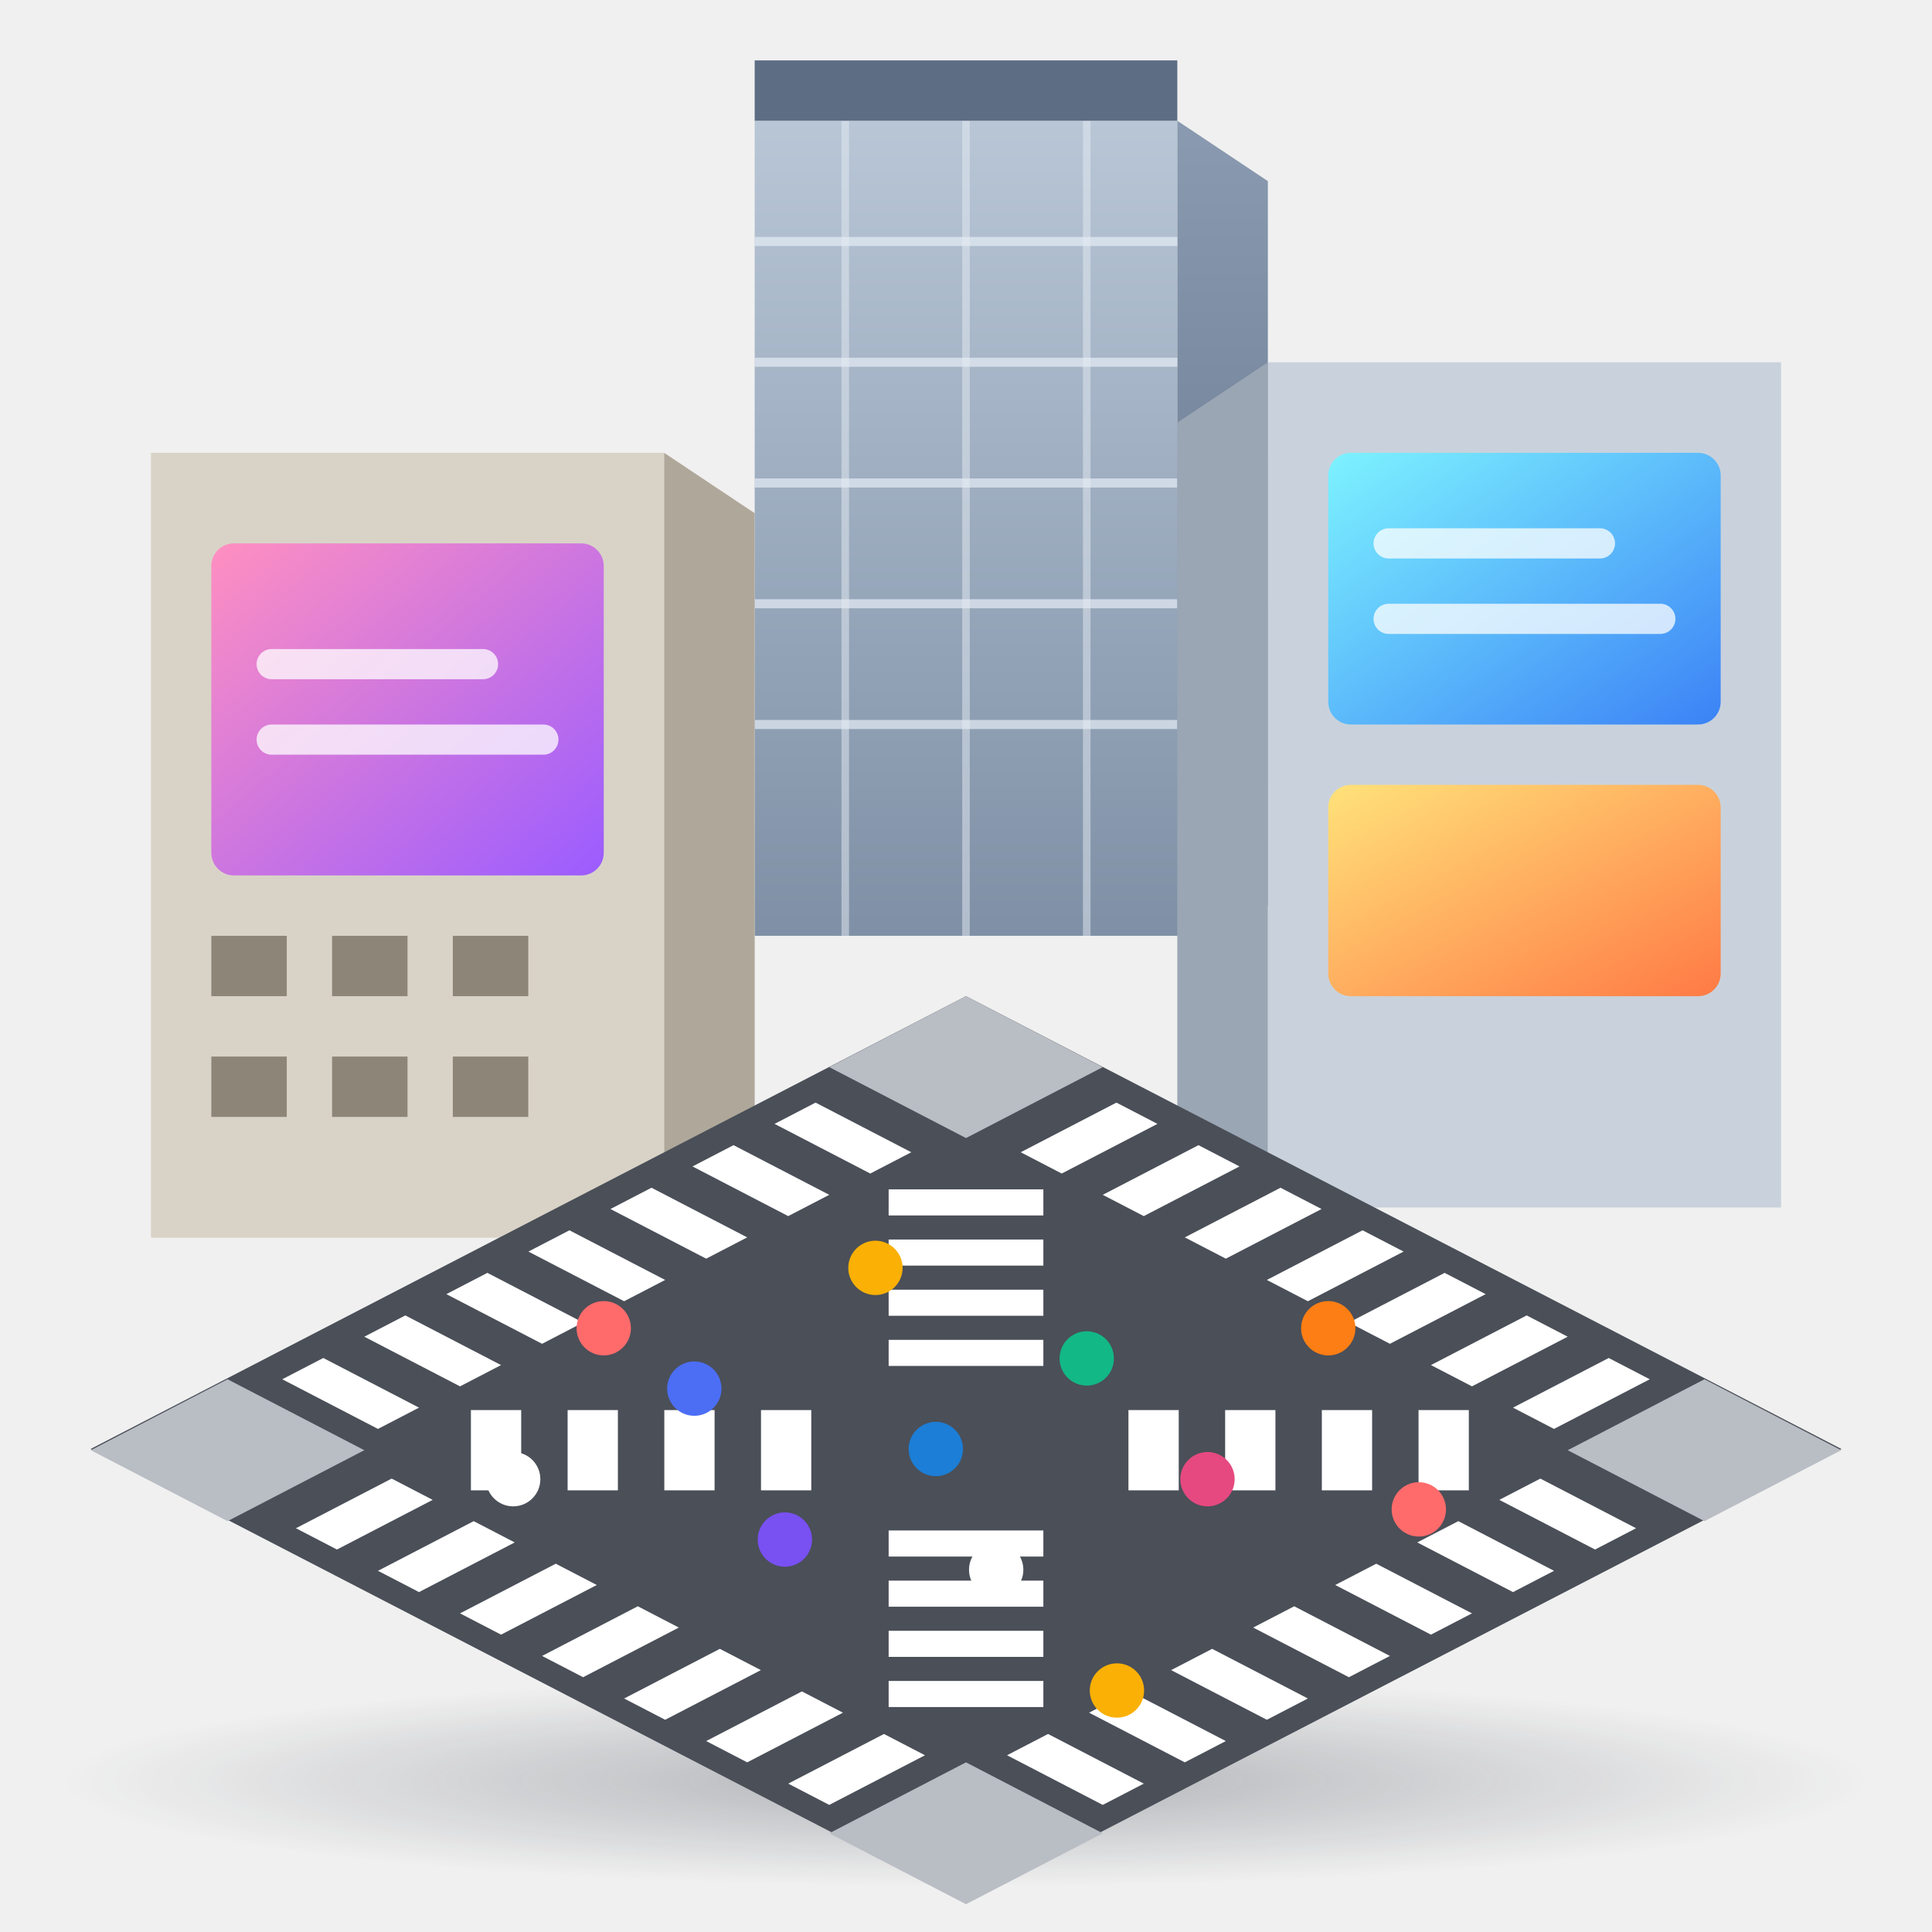
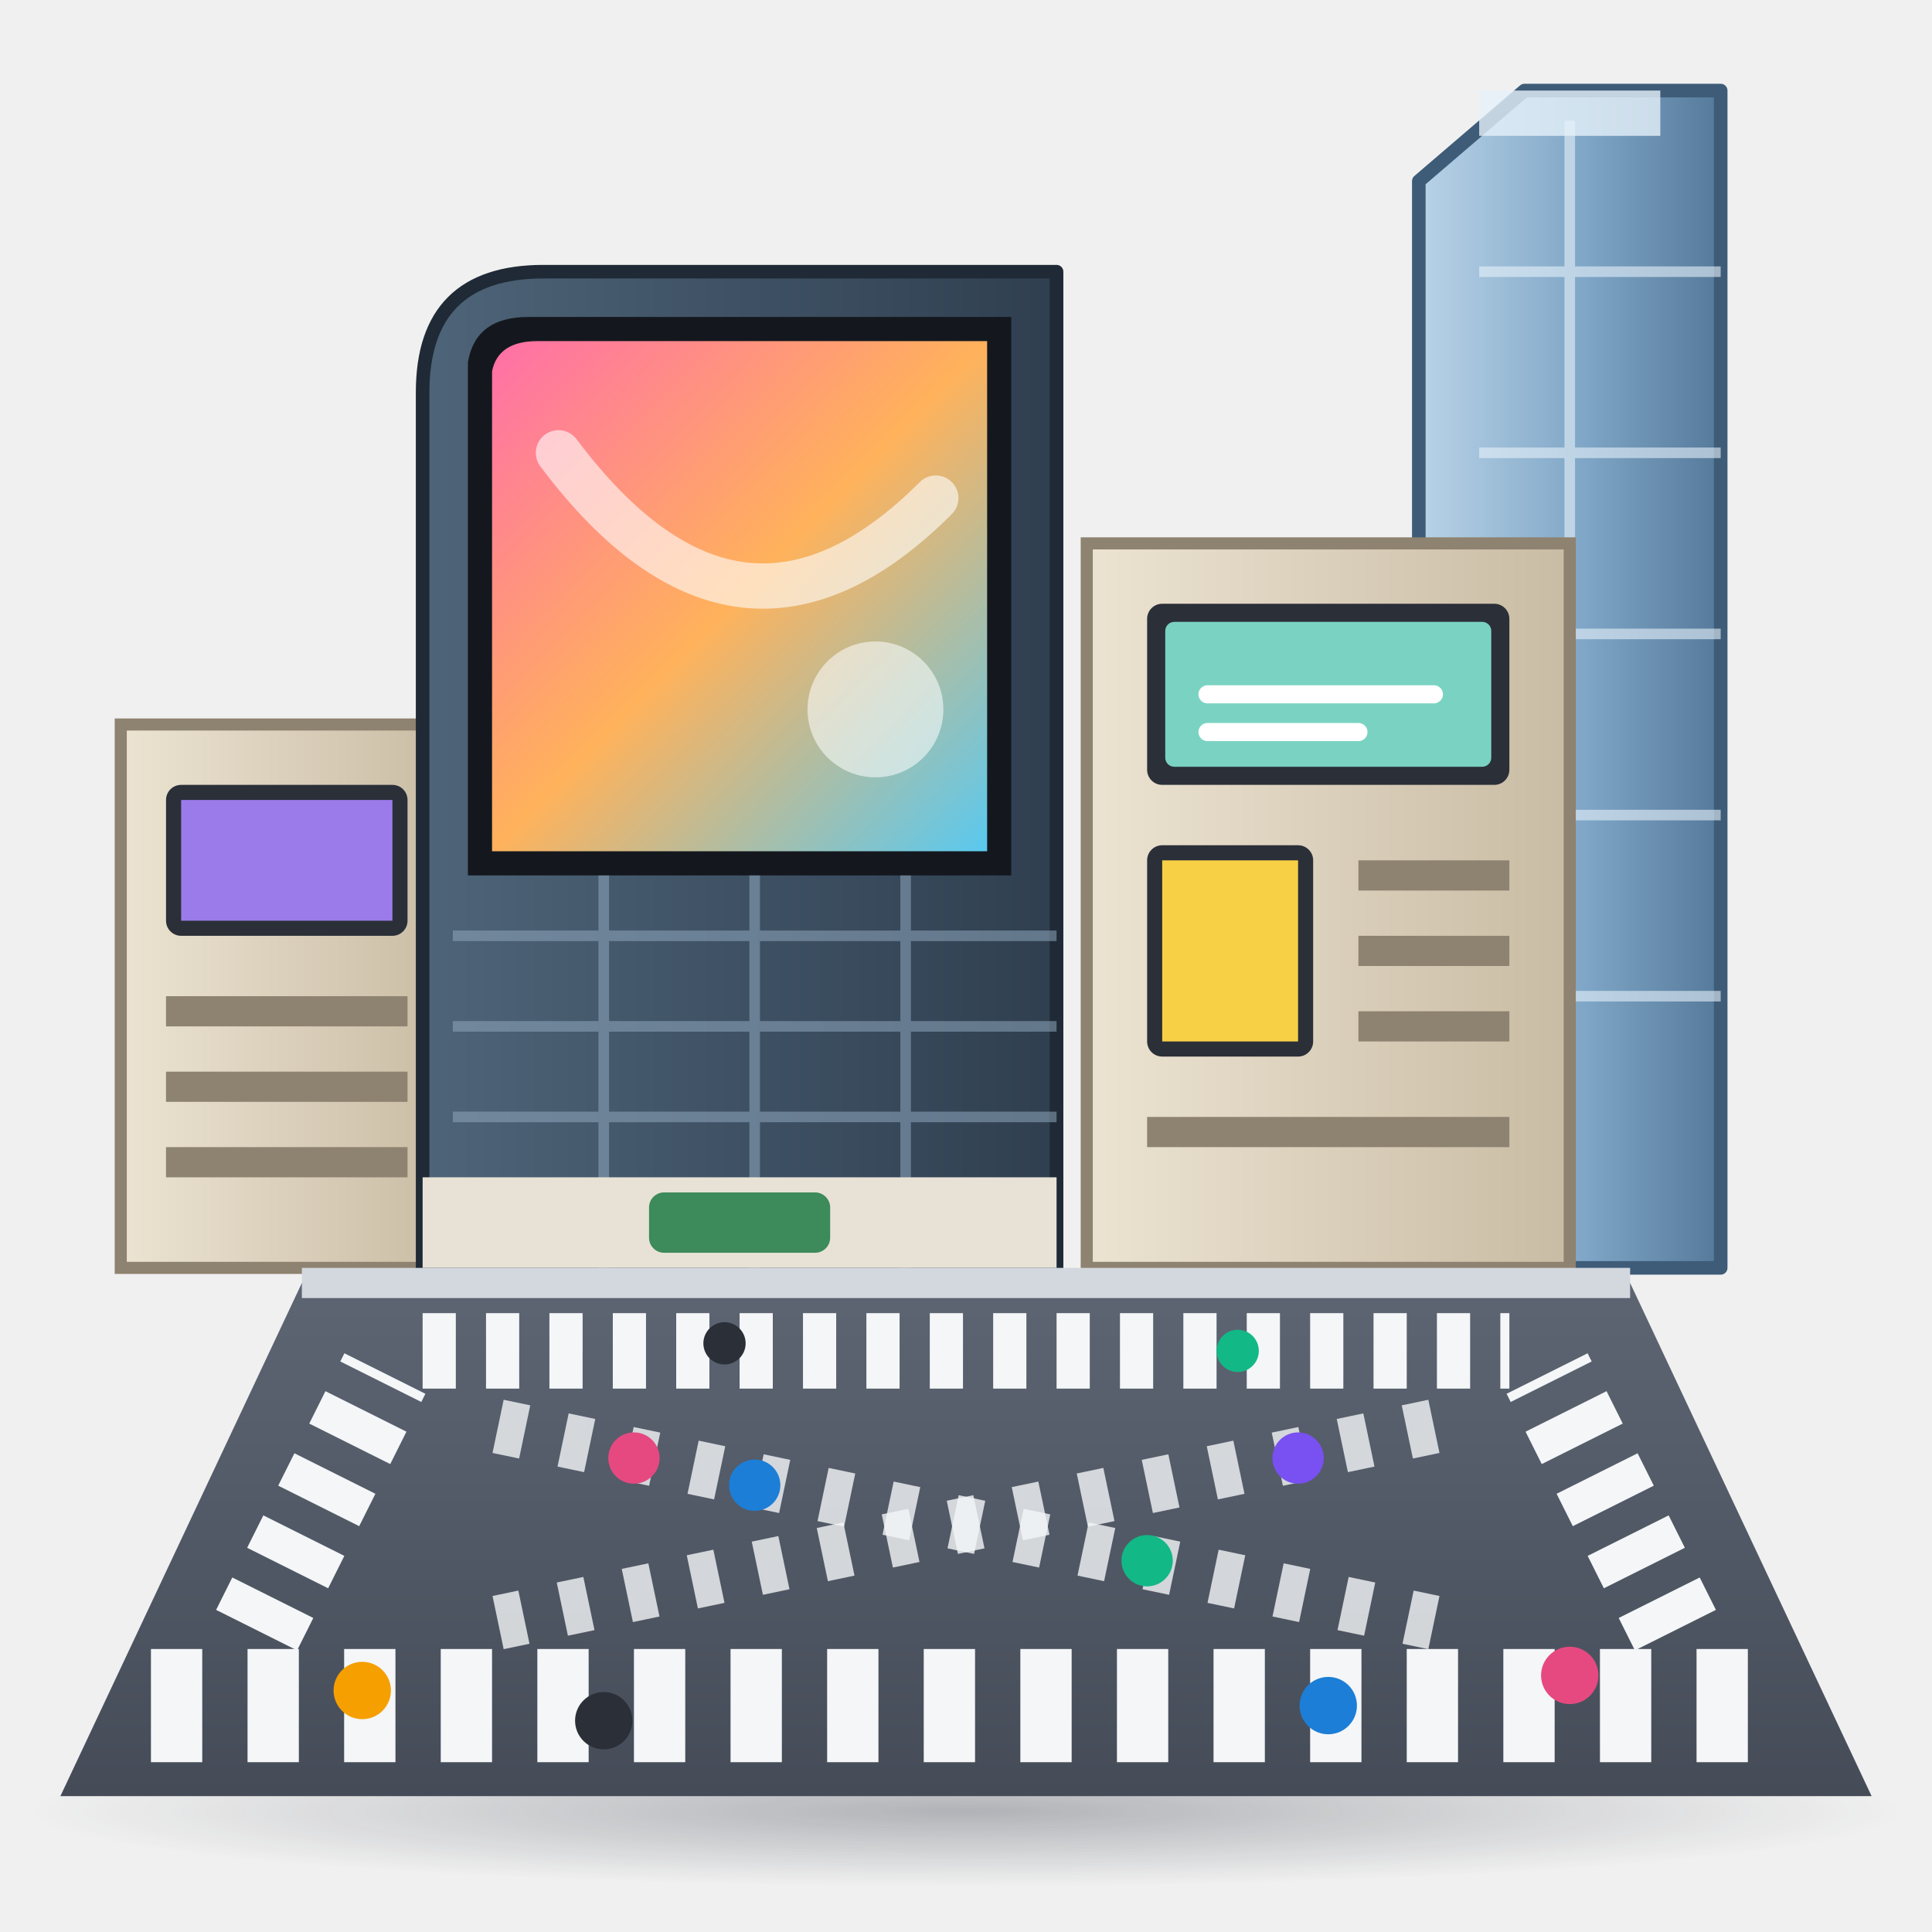
<svg xmlns="http://www.w3.org/2000/svg" viewBox="0 0 128 128">
  <defs>
    <radialGradient id="groundShadow">
      <stop offset="0" stop-color="#1D2433" stop-opacity=".3" />
      <stop offset="1" stop-color="#1D2433" stop-opacity="0" />
    </radialGradient>
-     <linearGradient id="towerFront" x1="0" x2="0" y1="0" y2="1">
-       <stop offset="0" stop-color="#B8C6D6" />
-       <stop offset="1" stop-color="#7F90A6" />
+     <linearGradient id="road" x1="0" x2="0" y1="0" y2="1">
+       <stop offset="0" stop-color="#5D6573" />
+       <stop offset="1" stop-color="#454C58" />
    </linearGradient>
-     <linearGradient id="towerSide" x1="0" x2="0" y1="0" y2="1">
-       <stop offset="0" stop-color="#8A9AB0" />
-       <stop offset="1" stop-color="#5D6D84" />
+     <linearGradient id="towerGlass" x1="0" x2="1" y1="0" y2="0">
+       <stop offset="0" stop-color="#B9D3E8" />
+       <stop offset=".55" stop-color="#7FA6C6" />
+       <stop offset="1" stop-color="#55799A" />
    </linearGradient>
-     <linearGradient id="screenPink" x1="0" x2="1" y1="0" y2="1">
-       <stop offset="0" stop-color="#FF8FC1" />
-       <stop offset="1" stop-color="#9B5CFF" />
+     <linearGradient id="qfrontGlass" x1="0" x2="1" y1="0" y2="0">
+       <stop offset="0" stop-color="#4E6478" />
+       <stop offset="1" stop-color="#2F3F50" />
    </linearGradient>
-     <linearGradient id="screenCyan" x1="0" x2="1" y1="0" y2="1">
-       <stop offset="0" stop-color="#7DF3FF" />
-       <stop offset="1" stop-color="#3B82F6" />
+     <linearGradient id="screen" x1="0" x2="1" y1="0" y2="1">
+       <stop offset="0" stop-color="#FF6FA8" />
+       <stop offset=".5" stop-color="#FFB25B" />
+       <stop offset="1" stop-color="#59C9F0" />
    </linearGradient>
-     <linearGradient id="screenWarm" x1="0" x2="1" y1="0" y2="1">
-       <stop offset="0" stop-color="#FFE27A" />
-       <stop offset="1" stop-color="#FF7A45" />
+     <linearGradient id="beigeBlock" x1="0" x2="1" y1="0" y2="0">
+       <stop offset="0" stop-color="#ECE3D2" />
+       <stop offset="1" stop-color="#C9BCA4" />
    </linearGradient>
+     <clipPath id="roadArea">
+       <path d="M4 119H124L108 85H20Z" />
+     </clipPath>
  </defs>
-   <ellipse cx="64" cy="118" rx="60" ry="7" fill="url(#groundShadow)" />
-   <path d="M50 62V8H78V62Z" fill="url(#towerFront)" />
-   <path d="M78 62V8L84 12V60Z" fill="url(#towerSide)" />
-   <path d="M50 16H78M50 24H78M50 32H78M50 40H78M50 48H78" stroke="#E6EDF5" stroke-width=".6" stroke-opacity=".7" />
-   <path d="M56 8V62M64 8V62M72 8V62" stroke="#E6EDF5" stroke-width=".5" stroke-opacity=".5" />
-   <rect x="50" y="4" width="28" height="4" fill="#5D6D84" />
-   <path d="M10 82V30H44V82Z" fill="#D9D3C7" />
-   <path d="M44 82V30L50 34V78Z" fill="#AFA89A" />
-   <rect x="14" y="36" width="26" height="22" rx="1.5" fill="url(#screenPink)" />
-   <path d="M18 44H32M18 49H36" stroke="#FFFFFF" stroke-width="2" stroke-opacity=".75" stroke-linecap="round" />
-   <g fill="#8D8678">
-     <rect x="14" y="62" width="5" height="4" />
-     <rect x="22" y="62" width="5" height="4" />
-     <rect x="30" y="62" width="5" height="4" />
-     <rect x="14" y="70" width="5" height="4" />
-     <rect x="22" y="70" width="5" height="4" />
-     <rect x="30" y="70" width="5" height="4" />
+   <ellipse cx="64" cy="120" rx="62" ry="5" fill="url(#groundShadow)" />
+   <path d="M94 84V12L101 6H114V84Z" fill="url(#towerGlass)" stroke="#3E5C78" stroke-width=".9" stroke-linejoin="round" />
+   <path d="M98 18H114M98 30H114M98 42H114M98 54H114M98 66H114M104 8V84" stroke="#E6F1FA" stroke-opacity=".6" stroke-width=".7" />
+   <rect x="98" y="6" width="12" height="3" fill="#E6F1FA" opacity=".8" />
+   <path d="M72 84V36H104V84Z" fill="url(#beigeBlock)" stroke="#8E8270" stroke-width=".8" />
+   <rect x="76" y="40" width="24" height="12" rx="1" fill="#2B2F38" />
+   <rect x="77.2" y="41.2" width="21.6" height="9.6" rx=".6" fill="#7AD3C2" />
+   <path d="M80 46H95M80 48.5H90" stroke="#FFFFFF" stroke-width="1.2" stroke-linecap="round" />
+   <rect x="76" y="56" width="11" height="14" rx="1" fill="#2B2F38" />
+   <rect x="77" y="57" width="9" height="12" fill="#F7D046" />
+   <g fill="#8E8270">
+     <rect x="90" y="57" width="10" height="2" />
+     <rect x="90" y="62" width="10" height="2" />
+     <rect x="90" y="67" width="10" height="2" />
+     <rect x="76" y="74" width="24" height="2" />
  </g>
-   <path d="M84 80V24H118V80Z" fill="#C9D2DC" />
-   <path d="M84 80V24L78 28V76Z" fill="#9AA6B4" />
-   <rect x="88" y="30" width="26" height="18" rx="1.5" fill="url(#screenCyan)" />
-   <rect x="88" y="52" width="26" height="14" rx="1.5" fill="url(#screenWarm)" />
-   <path d="M92 36H106M92 41H110" stroke="#FFFFFF" stroke-width="2" stroke-opacity=".75" stroke-linecap="round" />
-   <path d="M64 66 122 96 64 126 6 96Z" fill="#4A4F58" />
-   <g transform="matrix(.906 .47 -.906 .47 64 66)">
-     <path d="M0 0H10V10H0ZM54 0H64V10H54ZM0 54H10V64H0ZM54 54H64V64H54Z" fill="#B9BDC4" />
-     <g fill="#FFFFFF">
-       <rect x="13" y="2" width="3" height="7" />
-       <rect x="19" y="2" width="3" height="7" />
-       <rect x="25" y="2" width="3" height="7" />
-       <rect x="31" y="2" width="3" height="7" />
-       <rect x="37" y="2" width="3" height="7" />
-       <rect x="43" y="2" width="3" height="7" />
-       <rect x="49" y="2" width="3" height="7" />
-       <rect x="13" y="55" width="3" height="7" />
-       <rect x="19" y="55" width="3" height="7" />
-       <rect x="25" y="55" width="3" height="7" />
-       <rect x="31" y="55" width="3" height="7" />
-       <rect x="37" y="55" width="3" height="7" />
-       <rect x="43" y="55" width="3" height="7" />
-       <rect x="49" y="55" width="3" height="7" />
-       <rect x="2" y="13" width="7" height="3" />
-       <rect x="2" y="19" width="7" height="3" />
-       <rect x="2" y="25" width="7" height="3" />
-       <rect x="2" y="31" width="7" height="3" />
-       <rect x="2" y="37" width="7" height="3" />
-       <rect x="2" y="43" width="7" height="3" />
-       <rect x="2" y="49" width="7" height="3" />
-       <rect x="55" y="13" width="7" height="3" />
-       <rect x="55" y="19" width="7" height="3" />
-       <rect x="55" y="25" width="7" height="3" />
-       <rect x="55" y="31" width="7" height="3" />
-       <rect x="55" y="37" width="7" height="3" />
-       <rect x="55" y="43" width="7" height="3" />
-       <rect x="55" y="49" width="7" height="3" />
-     </g>
-     <g fill="#FFFFFF" transform="rotate(45 32 32)">
-       <rect x="28" y="6" width="8" height="2.6" />
-       <rect x="28" y="11" width="8" height="2.6" />
-       <rect x="28" y="16" width="8" height="2.6" />
-       <rect x="28" y="21" width="8" height="2.6" />
-       <rect x="28" y="40" width="8" height="2.6" />
-       <rect x="28" y="45" width="8" height="2.6" />
-       <rect x="28" y="50" width="8" height="2.6" />
-       <rect x="28" y="55" width="8" height="2.6" />
-       <rect x="6" y="28" width="2.6" height="8" />
-       <rect x="11" y="28" width="2.6" height="8" />
-       <rect x="16" y="28" width="2.6" height="8" />
-       <rect x="21" y="28" width="2.6" height="8" />
-       <rect x="40" y="28" width="2.6" height="8" />
-       <rect x="45" y="28" width="2.6" height="8" />
-       <rect x="50" y="28" width="2.6" height="8" />
-       <rect x="55" y="28" width="2.6" height="8" />
-     </g>
+   <path d="M8 84V48H30V84Z" fill="url(#beigeBlock)" stroke="#8E8270" stroke-width=".8" />
+   <rect x="11" y="52" width="16" height="10" rx="1" fill="#2B2F38" />
+   <rect x="12" y="53" width="14" height="8" fill="#9B7BEA" />
+   <g fill="#8E8270">
+     <rect x="11" y="66" width="16" height="2" />
+     <rect x="11" y="71" width="16" height="2" />
+     <rect x="11" y="76" width="16" height="2" />
+   </g>
+   <path d="M28 84V26Q28 18 36 18H70V84Z" fill="url(#qfrontGlass)" stroke="#1F2A36" stroke-width=".9" stroke-linejoin="round" />
+   <path d="M31 24Q31.5 21 35 21H67V58H31Z" fill="#14181E" />
+   <path d="M32.6 24.6Q33 22.6 35.6 22.6H65.4V56.4H32.6Z" fill="url(#screen)" />
+   <path d="M37 30Q49 46 62 33" fill="none" stroke="#FFFFFF" stroke-opacity=".6" stroke-width="3" stroke-linecap="round" />
+   <circle cx="58" cy="47" r="4.5" fill="#FFFFFF" opacity=".55" />
+   <path d="M30 62H70M30 68H70M30 74H70M40 58V84M50 58V84M60 58V84" stroke="#8FA6BC" stroke-opacity=".55" stroke-width=".7" />
+   <rect x="28" y="78" width="42" height="6" fill="#E8E2D6" />
+   <rect x="43" y="79" width="12" height="4" rx="1" fill="#3D8A5A" />
+   <path d="M4 119H124L108 85H20Z" fill="url(#road)" />
+   <path d="M20 85H108" stroke="#D3D7DE" stroke-width="2" />
+   <g clip-path="url(#roadArea)" stroke="#F4F6F8" fill="none">
+     <path d="M28 89.5H100" stroke-width="5" stroke-dasharray="2.2 2" />
+     <path d="M10 113H118" stroke-width="7.5" stroke-dasharray="3.4 3" />
+     <path d="M17 108 25.5 91" stroke-width="6" stroke-dasharray="2.4 2.2" />
+     <path d="M111 108 102.5 91" stroke-width="6" stroke-dasharray="2.4 2.2" />
+     <path d="M33 94.5 95 107.5" stroke-width="3.6" stroke-dasharray="1.8 2.6" opacity=".8" />
+     <path d="M95 94.5 33 107.5" stroke-width="3.6" stroke-dasharray="1.8 2.6" opacity=".8" />
  </g>
  <g>
-     <circle cx="40" cy="88" r="1.8" fill="#FF6B6B" />
-     <circle cx="46" cy="92" r="1.8" fill="#4C6EF5" />
-     <circle cx="58" cy="84" r="1.8" fill="#FAB005" />
-     <circle cx="72" cy="90" r="1.8" fill="#12B886" />
-     <circle cx="80" cy="98" r="1.8" fill="#E64980" />
-     <circle cx="66" cy="104" r="1.8" fill="#FFFFFF" />
-     <circle cx="52" cy="102" r="1.8" fill="#7950F2" />
-     <circle cx="88" cy="88" r="1.8" fill="#FD7E14" />
-     <circle cx="62" cy="96" r="1.8" fill="#1C7ED6" />
-     <circle cx="34" cy="98" r="1.8" fill="#FFFFFF" />
-     <circle cx="94" cy="100" r="1.8" fill="#FF6B6B" />
-     <circle cx="74" cy="112" r="1.8" fill="#FAB005" />
+     <circle cx="42" cy="96.6" r="1.7" fill="#E64980" />
+     <circle cx="50" cy="98.4" r="1.7" fill="#1C7ED6" />
+     <circle cx="86" cy="96.6" r="1.7" fill="#7950F2" />
+     <circle cx="76" cy="103.4" r="1.7" fill="#12B886" />
+     <circle cx="24" cy="112" r="1.9" fill="#F59F00" />
+     <circle cx="40" cy="114" r="1.9" fill="#2B2F38" />
+     <circle cx="88" cy="113" r="1.9" fill="#1C7ED6" />
+     <circle cx="104" cy="111" r="1.9" fill="#E64980" />
+     <circle cx="48" cy="89" r="1.4" fill="#2B2F38" />
+     <circle cx="82" cy="89.5" r="1.4" fill="#12B886" />
  </g>
</svg>
